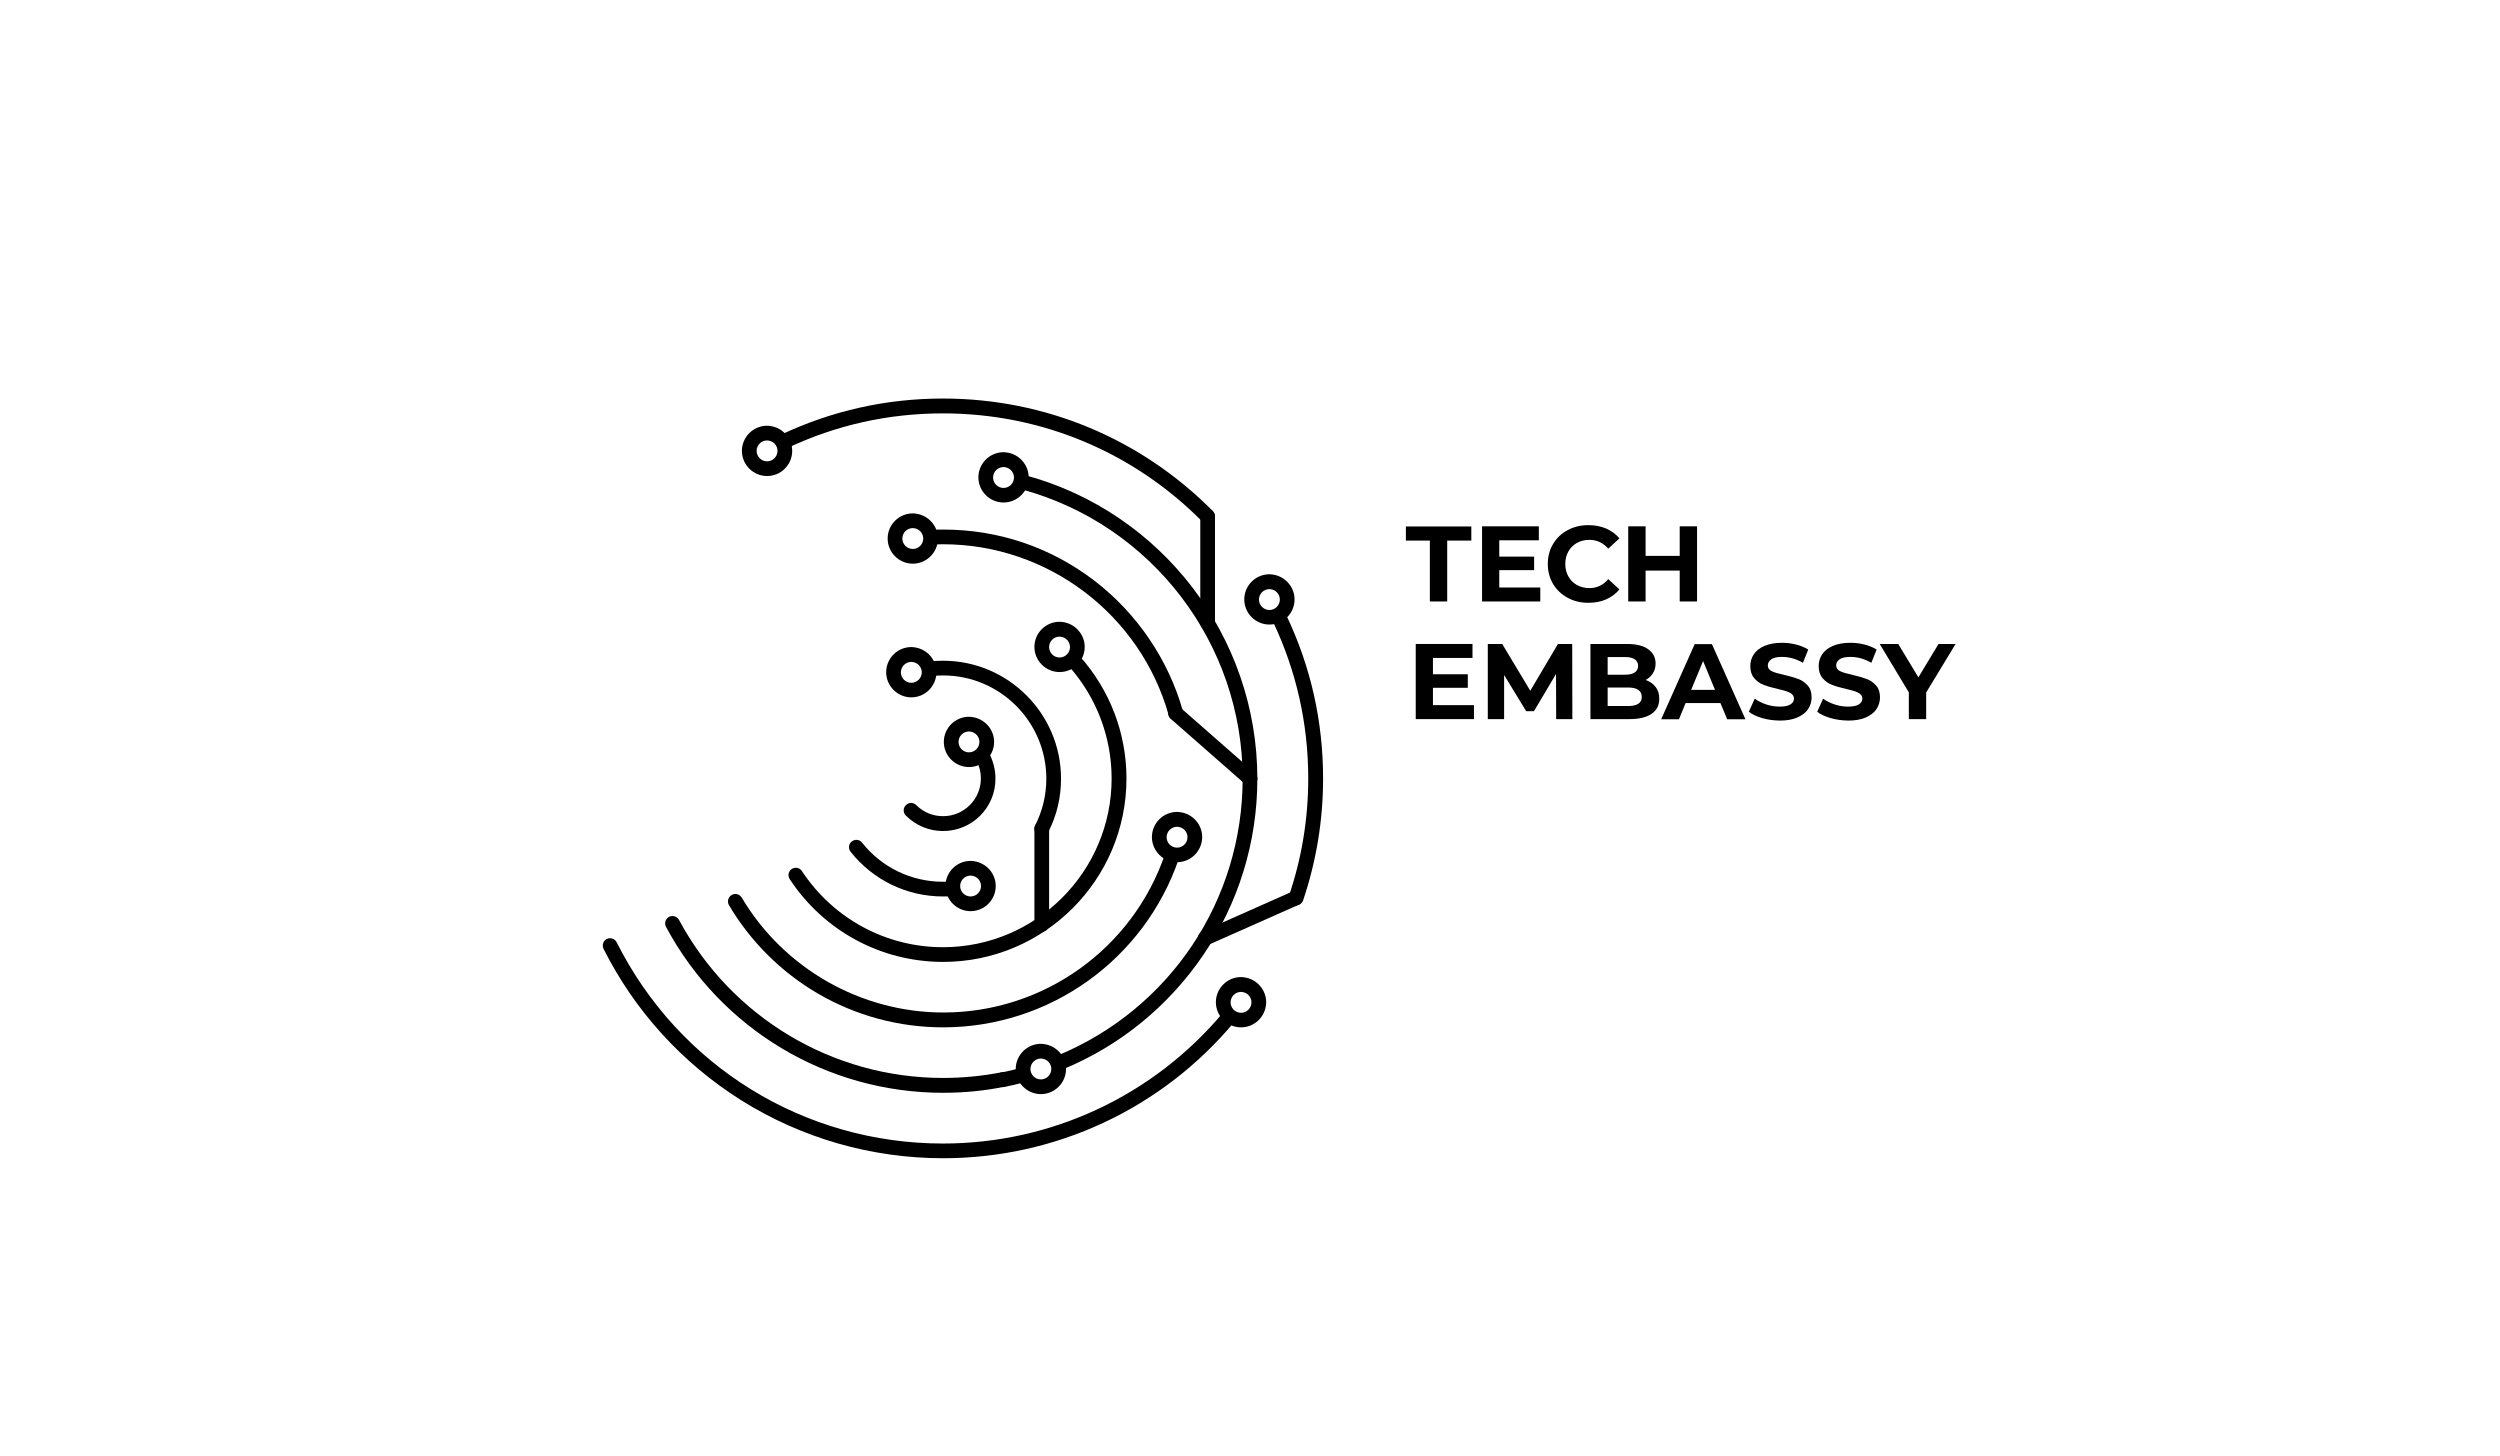
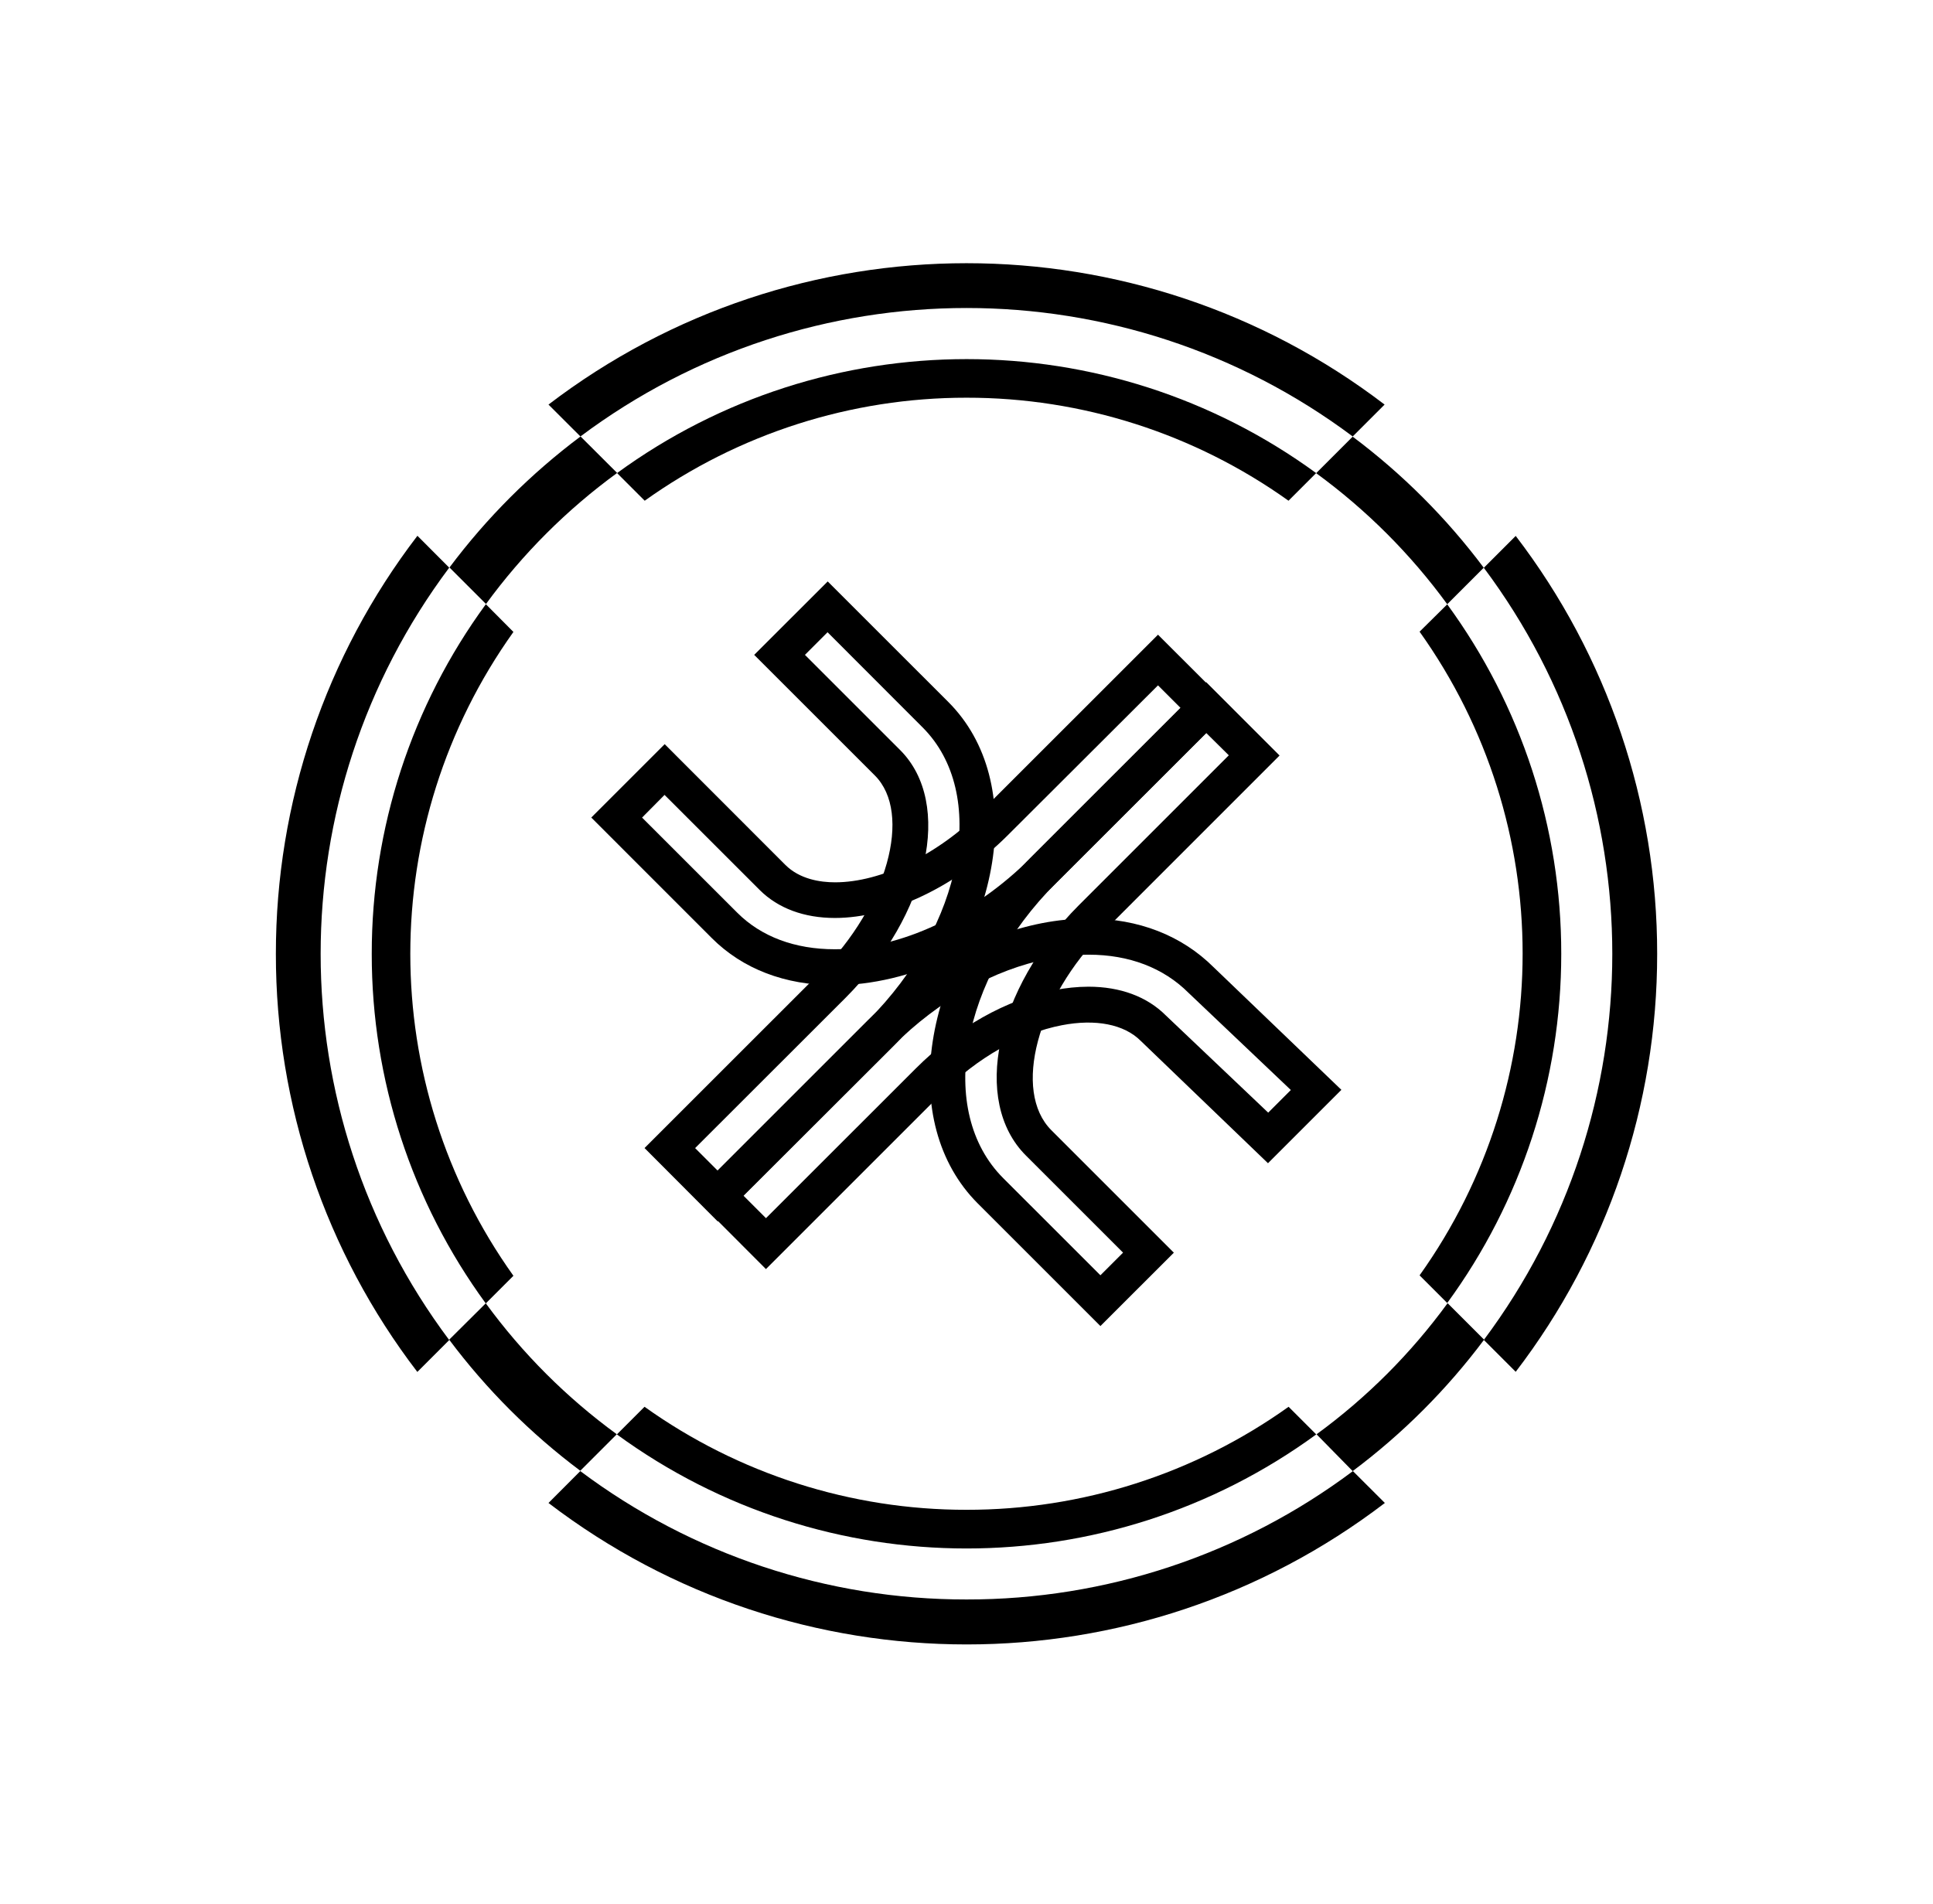
- <svg xmlns="http://www.w3.org/2000/svg" version="1.1" id="Layer_1" x="0px" y="0px" viewBox="0 0 1700 990" style="enable-background:new 0 0 1700 990;" xml:space="preserve">
-   <g>
-     <path d="M972.3,367.6H956v-9.6h44.5v9.6h-16.4V409h-11.8V367.6z" />
-     <path d="M1047.4,399.5v9.5h-39.6v-51.1h38.6v9.5h-26.9v11.1h23.7v9.2h-23.7v11.8L1047.4,399.5L1047.4,399.5z" />
-     <path d="M1066,406.5c-4.2-2.3-7.5-5.4-9.9-9.4c-2.4-4-3.6-8.6-3.6-13.6c0-5.1,1.2-9.6,3.6-13.6c2.4-4,5.7-7.2,9.9-9.4   c4.2-2.3,8.9-3.4,14.2-3.4c4.4,0,8.4,0.8,12,2.3c3.6,1.6,6.6,3.8,9,6.7l-7.6,7c-3.5-4-7.7-6-12.8-6c-3.2,0-6,0.7-8.5,2.1   s-4.4,3.3-5.8,5.8c-1.4,2.5-2.1,5.3-2.1,8.5c0,3.2,0.7,6,2.1,8.5c1.4,2.5,3.3,4.4,5.8,5.8s5.3,2.1,8.5,2.1c5.1,0,9.4-2,12.8-6.1   l7.6,7c-2.4,3-5.5,5.2-9.1,6.8c-3.6,1.6-7.6,2.3-12,2.3C1074.9,409.9,1070.2,408.8,1066,406.5z" />
-     <path d="M1154,357.9V409h-11.8v-21H1119v21h-11.8v-51.1h11.8v20.1h23.2v-20.1H1154z" />
-     <path d="M1002.3,479.5v9.5h-39.6v-51.1h38.6v9.5h-26.9v11.1h23.7v9.2h-23.7v11.8L1002.3,479.5L1002.3,479.5z" />
-     <path d="M1058.2,489l-0.1-30.7l-15,25.3h-5.3l-15-24.6v30h-11.1v-51.1h9.8l19.1,31.8l18.8-31.8h9.7l0.1,51.1H1058.2z" />
-     <path d="M1125.8,467.1c1.7,2.2,2.5,4.8,2.5,8c0,4.5-1.7,7.9-5.2,10.3c-3.5,2.4-8.6,3.6-15.2,3.6h-26.4v-51.1h25   c6.2,0,11,1.2,14.3,3.6s5,5.6,5,9.7c0,2.5-0.6,4.7-1.8,6.6c-1.2,1.9-2.9,3.5-5,4.6C1121.9,463.4,1124.1,464.9,1125.8,467.1z    M1093.2,446.8v12h11.8c2.9,0,5.1-0.5,6.6-1.5c1.5-1,2.3-2.5,2.3-4.5c0-2-0.8-3.5-2.3-4.5c-1.5-1-3.7-1.5-6.6-1.5L1093.2,446.8   L1093.2,446.8z M1114,478.6c1.6-1,2.4-2.6,2.4-4.7c0-4.2-3.1-6.4-9.4-6.4h-13.8v12.6h13.8C1110.1,480.1,1112.4,479.6,1114,478.6z" />
-     <path d="M1169.9,478.1h-23.7l-4.5,11h-12.1l22.8-51.1h11.7l22.8,51.1h-12.4L1169.9,478.1z M1166.2,469.1l-8.1-19.6l-8.1,19.6   H1166.2z" />
-     <path d="M1198.3,488.3c-3.8-1.1-6.8-2.5-9.1-4.3l4-8.9c2.2,1.6,4.8,2.9,7.8,3.9c3,1,6,1.5,9.1,1.5c3.4,0,5.8-0.5,7.4-1.5   c1.6-1,2.4-2.3,2.4-4c0-1.2-0.5-2.2-1.4-3s-2.2-1.4-3.6-1.9c-1.5-0.5-3.5-1-6-1.6c-3.9-0.9-7.1-1.8-9.6-2.8   c-2.5-0.9-4.6-2.4-6.4-4.5s-2.7-4.8-2.7-8.2c0-3,0.8-5.7,2.4-8.1c1.6-2.4,4-4.3,7.3-5.7s7.2-2.1,11.9-2.1c3.3,0,6.4,0.4,9.6,1.2   c3.1,0.8,5.8,1.9,8.2,3.4l-3.6,9c-4.7-2.7-9.4-4-14.2-4c-3.3,0-5.8,0.5-7.3,1.6s-2.4,2.5-2.4,4.2s0.9,3.1,2.7,3.9   c1.8,0.9,4.6,1.7,8.4,2.5c3.9,0.9,7.1,1.9,9.6,2.8c2.5,0.9,4.6,2.4,6.4,4.4c1.8,2,2.7,4.7,2.7,8.1c0,2.9-0.8,5.6-2.4,8   c-1.6,2.4-4.1,4.3-7.3,5.7c-3.3,1.4-7.2,2.1-11.9,2.1C1205.9,489.9,1202,489.4,1198.3,488.3z" />
-     <path d="M1244.8,488.3c-3.8-1.1-6.8-2.5-9.1-4.3l4-8.9c2.2,1.6,4.8,2.9,7.8,3.9c3,1,6,1.5,9.1,1.5c3.4,0,5.8-0.5,7.4-1.5   c1.6-1,2.4-2.3,2.4-4c0-1.2-0.5-2.2-1.4-3s-2.2-1.4-3.6-1.9c-1.5-0.5-3.5-1-6-1.6c-3.9-0.9-7.1-1.8-9.6-2.8   c-2.5-0.9-4.6-2.4-6.4-4.5s-2.7-4.8-2.7-8.2c0-3,0.8-5.7,2.4-8.1c1.6-2.4,4-4.3,7.3-5.7c3.2-1.4,7.2-2.1,11.9-2.1   c3.3,0,6.4,0.4,9.6,1.2c3.1,0.8,5.8,1.9,8.2,3.4l-3.6,9c-4.7-2.7-9.4-4-14.2-4c-3.3,0-5.8,0.5-7.3,1.6c-1.6,1.1-2.4,2.5-2.4,4.2   s0.9,3.1,2.7,3.9c1.8,0.9,4.6,1.7,8.4,2.5c3.9,0.9,7.1,1.9,9.6,2.8c2.5,0.9,4.6,2.4,6.4,4.4c1.8,2,2.7,4.7,2.7,8.1   c0,2.9-0.8,5.6-2.4,8c-1.6,2.4-4.1,4.3-7.3,5.7c-3.3,1.4-7.2,2.1-11.9,2.1C1252.5,489.9,1248.6,489.4,1244.8,488.3z" />
-     <path d="M1309.8,470.9V489h-11.8v-18.2l-19.8-32.9h12.6l13.7,22.7l13.7-22.7h11.6L1309.8,470.9z" />
-     <g>
-       <g>
-         <path d="M521.6,323.7c-9.4,0-17.1-7.7-17.1-17.1c0-9.4,7.7-17.1,17.1-17.1c0.8,0,1.5,0.1,2.3,0.2c8.4,1.2,14.8,8.4,14.8,16.9     C538.7,316.1,531,323.7,521.6,323.7z M521.6,299.5c-3.9,0-7.1,3.2-7.1,7.1c0,3.9,3.2,7.1,7.1,7.1c3.9,0,7.1-3.2,7.1-7.1     c0-3.5-2.6-6.5-6.1-7C522.2,299.6,521.9,299.5,521.6,299.5z" />
-       </g>
-       <g>
-         <path d="M682.4,341.7c-9.4,0-17.1-7.7-17.1-17.1c0-9.4,7.7-17.1,17.1-17.1c0.8,0,1.5,0.1,2.3,0.2c8.4,1.2,14.8,8.4,14.8,16.9     C699.5,334.1,691.8,341.7,682.4,341.7z M682.4,317.6c-3.9,0-7.1,3.2-7.1,7.1c0,3.9,3.2,7.1,7.1,7.1c3.9,0,7.1-3.2,7.1-7.1     c0-3.5-2.6-6.5-6.1-7C683.1,317.6,682.7,317.6,682.4,317.6z" />
-       </g>
-       <g>
-         <path d="M720.5,457c-9.4,0-17.1-7.7-17.1-17.1c0-9.4,7.7-17.1,17.1-17.1c0.8,0,1.5,0.1,2.3,0.2c8.4,1.2,14.8,8.4,14.8,16.9     C737.6,449.4,729.9,457,720.5,457z M720.5,432.9c-3.9,0-7.1,3.2-7.1,7.1c0,3.9,3.2,7.1,7.1,7.1c3.9,0,7.1-3.2,7.1-7.1     c0-3.5-2.6-6.5-6.1-7C721.1,432.9,720.8,432.9,720.5,432.9z" />
-       </g>
-       <g>
-         <path d="M863.2,424.7c-9.4,0-17.1-7.7-17.1-17.1s7.7-17.1,17.1-17.1c0.8,0,1.5,0.1,2.3,0.2c8.4,1.2,14.8,8.4,14.8,16.9     C880.3,417.1,872.6,424.7,863.2,424.7z M863.2,400.6c-3.9,0-7.1,3.2-7.1,7.1c0,3.9,3.2,7.1,7.1,7.1c3.9,0,7.1-3.2,7.1-7.1     c0-3.5-2.6-6.5-6.1-7C863.8,400.6,863.5,400.6,863.2,400.6z" />
-       </g>
-       <g>
-         <path d="M660,619.6c-9.4,0-17.1-7.7-17.1-17.1c0-9.4,7.7-17.1,17.1-17.1c0.8,0,1.5,0.1,2.3,0.2c8.4,1.2,14.8,8.4,14.8,16.9     C677.1,611.9,669.4,619.6,660,619.6z M660,595.4c-3.9,0-7.1,3.2-7.1,7.1c0,3.9,3.2,7.1,7.1,7.1s7.1-3.2,7.1-7.1     c0-3.5-2.6-6.5-6.1-7C660.6,595.5,660.3,595.4,660,595.4z" />
-       </g>
-       <g>
-         <path d="M800.4,586.3c-9.4,0-17.1-7.7-17.1-17.1c0-9.4,7.7-17.1,17.1-17.1c0.8,0,1.5,0.1,2.3,0.2c8.4,1.2,14.8,8.4,14.8,16.9     C817.4,578.7,809.8,586.3,800.4,586.3z M800.4,562.2c-3.9,0-7.1,3.2-7.1,7.1c0,3.9,3.2,7.1,7.1,7.1c3.9,0,7.1-3.2,7.1-7.1     c0-3.5-2.6-6.5-6.1-7C801,562.2,800.7,562.2,800.4,562.2z" />
-       </g>
-       <g>
-         <path d="M707.8,744c-9.4,0-17.1-7.7-17.1-17.1c0-9.4,7.7-17.1,17.1-17.1c0.8,0,1.5,0.1,2.3,0.2c8.4,1.2,14.8,8.4,14.8,16.9     C724.9,736.3,717.2,744,707.8,744z M707.8,719.8c-3.9,0-7.1,3.2-7.1,7.1c0,3.9,3.2,7.1,7.1,7.1s7.1-3.2,7.1-7.1     c0-3.5-2.6-6.5-6.1-7C708.4,719.8,708.1,719.8,707.8,719.8z" />
-       </g>
-       <g>
-         <path d="M843.9,698.6c-9.4,0-17.1-7.7-17.1-17.1c0-9.4,7.7-17.1,17.1-17.1c0.8,0,1.5,0.1,2.3,0.2c8.4,1.2,14.8,8.4,14.8,16.9     C860.9,691,853.3,698.6,843.9,698.6z M843.9,674.5c-3.9,0-7.1,3.2-7.1,7.1c0,3.9,3.2,7.1,7.1,7.1s7.1-3.2,7.1-7.1     c0-3.5-2.6-6.5-6.1-7C844.5,674.5,844.2,674.5,843.9,674.5z" />
-       </g>
-       <g>
-         <path d="M619.7,474.2c-9.4,0-17.1-7.7-17.1-17.1c0-9.4,7.7-17.1,17.1-17.1c0.8,0,1.5,0.1,2.3,0.2c8.4,1.2,14.8,8.4,14.8,16.9     C636.7,466.6,629.1,474.2,619.7,474.2z M619.7,450.1c-3.9,0-7.1,3.2-7.1,7.1c0,3.9,3.2,7.1,7.1,7.1c3.9,0,7.1-3.2,7.1-7.1     c0-3.5-2.6-6.5-6.1-7C620.3,450.1,620,450.1,619.7,450.1z" />
-       </g>
-       <g>
-         <path d="M620.7,383.3c-9.4,0-17.1-7.7-17.1-17.1c0-9.4,7.7-17.1,17.1-17.1c0.8,0,1.5,0.1,2.3,0.2c8.4,1.2,14.8,8.4,14.8,16.9     C637.8,375.6,630.1,383.3,620.7,383.3z M620.7,359.1c-3.9,0-7.1,3.2-7.1,7.1c0,3.9,3.2,7.1,7.1,7.1s7.1-3.2,7.1-7.1     c0-3.5-2.6-6.5-6.1-7C621.3,359.1,621,359.1,620.7,359.1z" />
-       </g>
-       <g>
-         <path d="M658.9,521.6c-9.4,0-17.1-7.7-17.1-17.1c0-9.4,7.7-17.1,17.1-17.1c0.8,0,1.5,0.1,2.3,0.2c8.4,1.2,14.8,8.4,14.8,16.9     C676,513.9,668.3,521.6,658.9,521.6z M658.9,497.4c-3.9,0-7.1,3.2-7.1,7.1c0,3.9,3.2,7.1,7.1,7.1c3.9,0,7.1-3.2,7.1-7.1     c0-3.5-2.6-6.5-6.1-7C659.6,497.4,659.2,497.4,658.9,497.4z" />
-       </g>
-       <g>
-         <path d="M641.3,565.1c-9.5,0-18.5-3.7-25.3-10.5c-2-2-2-5.1,0-7.1c2-2,5.1-2,7.1,0c4.9,4.9,11.3,7.5,18.2,7.5     c14.2,0,25.7-11.5,25.7-25.7c0-4.2-1-8.2-2.9-11.9c-1.3-2.4-0.3-5.5,2.1-6.7c2.4-1.3,5.5-0.3,6.7,2.1c2.6,5.1,4,10.8,4,16.5     C677.1,549.1,661,565.1,641.3,565.1z" />
-       </g>
-       <g>
-         <path d="M641.3,609.6c-24.6,0-47.6-11.1-62.9-30.4c-1.7-2.2-1.4-5.3,0.8-7c2.2-1.7,5.3-1.4,7,0.8c13.4,16.9,33.5,26.6,55.1,26.6     c1.4,0,2.8,0,4.2-0.1c2.8-0.2,5.1,1.9,5.3,4.7c0.2,2.8-1.9,5.1-4.7,5.3C644.5,609.6,642.9,609.6,641.3,609.6z" />
-       </g>
-       <g>
-         <path d="M708.4,568.5c-0.8,0-1.5-0.2-2.3-0.5c-2.5-1.3-3.4-4.3-2.2-6.7c5-9.9,7.6-20.6,7.6-31.8c0-38.7-31.5-70.2-70.2-70.2     c-2.4,0-4.8,0.1-7.2,0.4c-2.7,0.3-5.2-1.7-5.5-4.5c-0.3-2.7,1.7-5.2,4.5-5.5c2.7-0.3,5.5-0.4,8.2-0.4c44.2,0,80.2,36,80.2,80.2     c0,12.8-2.9,25-8.7,36.4C712,567.5,710.2,568.5,708.4,568.5z" />
-       </g>
-       <g>
-         <path d="M641.3,654.1c-42.1,0-81.1-21-104.3-56.3c-1.5-2.3-0.9-5.4,1.4-6.9c2.3-1.5,5.4-0.9,6.9,1.4     c21.3,32.4,57.2,51.8,95.9,51.8c63.3,0,114.7-51.5,114.7-114.7c0-28.3-10.4-55.5-29.2-76.5c-1.8-2.1-1.7-5.2,0.4-7.1     c2.1-1.8,5.2-1.7,7.1,0.4c20.5,22.9,31.8,52.4,31.8,83.2C766,598.2,710.1,654.1,641.3,654.1z" />
-       </g>
-       <g>
-         <path d="M641.3,743.1c-78.9,0-151.1-43.2-188.4-112.8c-1.3-2.4-0.4-5.5,2-6.8s5.5-0.4,6.8,2c35.6,66.3,104.4,107.5,179.6,107.5     c13.3,0,26.6-1.3,39.6-3.8c2.7-0.5,5.3,1.2,5.9,3.9c0.5,2.7-1.2,5.3-3.9,5.9C669.2,741.8,655.3,743.1,641.3,743.1z" />
-       </g>
-       <g>
-         <path d="M681.8,739.2c-2.3,0-4.4-1.7-4.9-4c-0.5-2.7,1.2-5.3,3.9-5.9c4.2-0.8,8.5-1.8,12.6-2.9c2.7-0.7,5.4,0.9,6.1,3.6     s-0.9,5.4-3.6,6.1c-4.4,1.2-8.8,2.2-13.3,3.1C682.5,739.2,682.1,739.2,681.8,739.2z" />
-       </g>
-       <g>
-         <path d="M721.2,727.3c-2,0-3.8-1.2-4.6-3.1c-1.1-2.6,0.2-5.5,2.7-6.5C795.7,686,845,612.1,845,529.4     c0-91.8-61.8-172.6-150.2-196.6c-2.7-0.7-4.2-3.5-3.5-6.1c0.7-2.7,3.5-4.2,6.1-3.5c92.8,25.2,157.6,110,157.6,206.3     c0,43.1-12.8,84.6-36.9,120.1c-23.6,34.6-56.4,61.4-95,77.4C722.5,727.2,721.8,727.3,721.2,727.3z" />
-       </g>
-       <g>
-         <path d="M641.3,787.6c-48.8,0-96.3-13.7-137.4-39.5c-40-25.2-72.3-60.7-93.5-102.9c-1.2-2.5-0.2-5.5,2.2-6.7     c2.5-1.2,5.5-0.2,6.7,2.2c42.4,84.4,127.5,136.9,221.9,136.9c73.6,0,142.9-32.4,190.3-88.8c1.8-2.1,4.9-2.4,7-0.6     c2.1,1.8,2.4,4.9,0.6,7C790,753.9,717.9,787.6,641.3,787.6z" />
-       </g>
-       <g>
-         <path d="M881.2,615.7c-0.5,0-1.1-0.1-1.6-0.3c-2.6-0.9-4-3.7-3.1-6.3c8.7-25.6,13.1-52.4,13.1-79.7c0-37.4-8.1-73.2-24-106.7     c-1.2-2.5-0.1-5.5,2.4-6.7c2.5-1.2,5.5-0.1,6.7,2.4c16.6,34.8,25,72.1,25,111c0,28.4-4.6,56.2-13.6,82.9     C885.2,614.4,883.3,615.7,881.2,615.7z" />
-       </g>
-       <g>
-         <path d="M821.2,356.2c-1.3,0-2.6-0.5-3.6-1.5c-47-47.4-109.6-73.6-176.4-73.6c-37,0-72.6,7.9-105.8,23.6     c-2.5,1.2-5.5,0.1-6.7-2.4c-1.2-2.5-0.1-5.5,2.4-6.7c34.5-16.3,71.6-24.6,110.1-24.6c69.4,0,134.6,27.2,183.5,76.5     c1.9,2,1.9,5.1,0,7.1C823.8,355.8,822.5,356.2,821.2,356.2z" />
-       </g>
-       <g>
-         <path d="M641.3,698.6c-29.9,0-59.3-7.9-85-22.9c-24.9-14.5-45.9-35.3-60.6-60.2c-1.4-2.4-0.6-5.4,1.8-6.9     c2.4-1.4,5.4-0.6,6.9,1.8c28.6,48.2,81.1,78.1,137.1,78.1c68.1,0,128.7-43.3,150.7-107.7c0.9-2.6,3.7-4,6.3-3.1     c2.6,0.9,4,3.7,3.1,6.3C778.1,652.6,713.7,698.6,641.3,698.6z" />
-       </g>
-       <g>
-         <path d="M799.5,490c-2.2,0-4.2-1.4-4.8-3.7c-19.2-68.4-82.2-116.2-153.3-116.2c-2.2,0-4.5,0-6.8,0.1c-2.7,0.1-5.1-2-5.2-4.8     c-0.1-2.8,2-5.1,4.8-5.2c2.4-0.1,4.8-0.1,7.2-0.1c37.7,0,73.3,12.1,103.1,35c28.8,22.2,50.1,53.6,59.9,88.5     c0.7,2.7-0.8,5.4-3.5,6.2C800.4,490,799.9,490,799.5,490z" />
-       </g>
-       <g>
-         <path d="M821.2,428.6c-2.8,0-5-2.2-5-5v-72.3c0-2.8,2.2-5,5-5s5,2.2,5,5v72.3C826.2,426.3,824,428.6,821.2,428.6z" />
-       </g>
-       <g>
-         <path d="M850,534.4c-1.2,0-2.3-0.4-3.3-1.2l-50.6-44.4c-2.1-1.8-2.3-5-0.5-7.1c1.8-2.1,5-2.3,7.1-0.5l50.6,44.4     c2.1,1.8,2.3,5,0.5,7.1C852.8,533.8,851.4,534.4,850,534.4z" />
-       </g>
-       <g>
-         <path d="M708.4,633.6c-2.8,0-5-2.2-5-5v-65.1c0-2.8,2.2-5,5-5s5,2.2,5,5v65.1C713.4,631.4,711.2,633.6,708.4,633.6z" />
-       </g>
-       <g>
-         <path d="M819.5,643.1c-1.9,0-3.7-1.1-4.6-3c-1.1-2.5,0-5.5,2.5-6.6l61.7-27.4c2.5-1.1,5.5,0,6.6,2.5c1.1,2.5,0,5.5-2.5,6.6     l-61.7,27.4C820.9,643,820.2,643.1,819.5,643.1z" />
-       </g>
+ <svg xmlns="http://www.w3.org/2000/svg" id="Layer_1" data-name="Layer 1" viewBox="0 0 455.86 449.02">
+   <g id="Layer_2" data-name="Layer 2">
+     <g id="Layer_1-2" data-name="Layer 1-2">
+       <path class="cls-1" d="M259.51,312.79,230.6,283.88c-19.06-19.06-13.47-55.69,12.47-81.61l41.38-41.37,17.31,17.31-41.36,41.37c-15.84,15.84-21.66,37.79-12.47,47l28.9,28.9Zm24.94-139.91-35.39,35.39c-22.63,22.63-28.23,53.87-12.47,69.63l22.92,22.91,5.34-5.34-22.92-22.92c-12.81-12.82-7.22-39.26,12.47-59l35.39-35.39Z" />
+       <path class="cls-1" d="M180.63,299.35,163.32,282l41.38-41.38c11.92-11.92,26.49-20,41-22.86a58.31,58.31,0,0,1,11-1.09c11.8,0,22,4,29.52,11.49l30.12,28.91-17.31,17.31L269,245.5c-3.89-3.89-10.63-5.21-18.59-3.67-9.81,1.9-19.89,7.63-28.39,16.13ZM175.3,282l5.34,5.34L216,252c9.68-9.67,21.32-16.25,32.76-18.46a41.78,41.78,0,0,1,7.92-.8c7.51,0,13.83,2.34,18.27,6.79l24.13,22.92,5.34-5.34-24.13-22.92c-5.89-5.89-14-9-23.54-9a49.72,49.72,0,0,0-9.42.95c-12.91,2.51-25.93,9.8-36.67,20.53Z" />
+       <path class="cls-1" d="M169.27,288.12,152,270.8l41.38-41.37c15.84-15.84,21.88-37.57,12.93-46.52l-28.45-28.44,17.34-17.32,28.45,28.44c18.81,18.81,13,55.21-12.93,81.15Zm-5.34-17.31,5.34,5.34,35.39-35.39c22.63-22.63,28.44-53.66,12.93-69.17l-22.43-22.46-5.33,5.34,22.45,22.45c12.56,12.56,6.76,38.8-12.93,58.5Z" />
+       <path class="cls-1" d="M196.83,232.39c-11.68,0-21.69-3.84-28.95-11.1l-28.44-28.45,17.31-17.31L185.2,204c3.4,3.4,8.25,4.12,11.73,4.12,10.94,0,24.27-6.53,34.79-17.05l41.37-41.36L290.4,167,249,208.36C234,223.4,214.47,232.39,196.83,232.39Zm-45.41-39.54,22.46,22.45c5.64,5.64,13.58,8.61,23,8.61,15.44,0,32.71-8.06,46.21-21.56L278.43,167l-5.34-5.34L237.68,197c-12,12-27.68,19.53-40.78,19.53-7.27,0-13.4-2.28-17.72-6.58l-22.46-22.45Z" />
+       <path class="cls-1" d="M341.3,142.52l8.61-8.61A153.65,153.65,0,0,0,319,103l-8.61,8.61A141.44,141.44,0,0,1,341.3,142.52Z" />
+       <path class="cls-1" d="M114.56,307.42,105.93,316a153.61,153.61,0,0,0,30.92,30.92l8.61-8.61A141.49,141.49,0,0,1,114.56,307.42Z" />
+       <path class="cls-1" d="M227.93,93.81a130.4,130.4,0,0,1,75.94,24.3l6.52-6.52a139.83,139.83,0,0,0-164.87,0l6.52,6.52A130.4,130.4,0,0,1,227.93,93.81Z" />
+       <path class="cls-1" d="M87.67,225a139.49,139.49,0,0,0,26.89,82.45l6.52-6.52a130.72,130.72,0,0,1,0-151.87l-6.5-6.54A139.48,139.48,0,0,0,87.67,225Z" />
+       <path class="cls-1" d="M227.93,356.13A130.4,130.4,0,0,1,152,331.83l-6.52,6.52a139.84,139.84,0,0,0,164.93,0l-6.52-6.52A130.42,130.42,0,0,1,227.93,356.13Z" />
+       <path class="cls-1" d="M368.19,225a139.49,139.49,0,0,0-26.89-82.45L334.78,149a130.72,130.72,0,0,1,0,151.83l6.52,6.52A139.47,139.47,0,0,0,368.19,225Z" />
+       <path class="cls-1" d="M390.81,225a162,162,0,0,0-33.36-98.59l-7.52,7.52a152,152,0,0,1,0,182.13l7.52,7.52A162,162,0,0,0,390.81,225Z" />
+       <path class="cls-1" d="M227.93,377.28A151.5,151.5,0,0,1,136.85,347l-7.5,7.52a162.42,162.42,0,0,0,197.24,0L319.06,347A151.51,151.51,0,0,1,227.93,377.28Z" />
+       <path class="cls-1" d="M129.35,95.43l7.53,7.52a152,152,0,0,1,182.13,0l7.52-7.52a162.42,162.42,0,0,0-197.18,0Z" />
+       <path class="cls-1" d="M65.06,225a162,162,0,0,0,33.36,98.61l7.52-7.52a152,152,0,0,1,0-182.19l-7.5-7.52A162,162,0,0,0,65.06,225Z" />
+       <path class="cls-1" d="M106,133.86l8.61,8.61a141.45,141.45,0,0,1,30.93-30.91l-8.63-8.61A153.61,153.61,0,0,0,106,133.86Z" />
+       <path class="cls-1" d="M350,316l-8.61-8.61a141.41,141.41,0,0,1-30.91,30.93L319,347A153.53,153.53,0,0,0,350,316Z" />
    </g>
  </g>
</svg>
